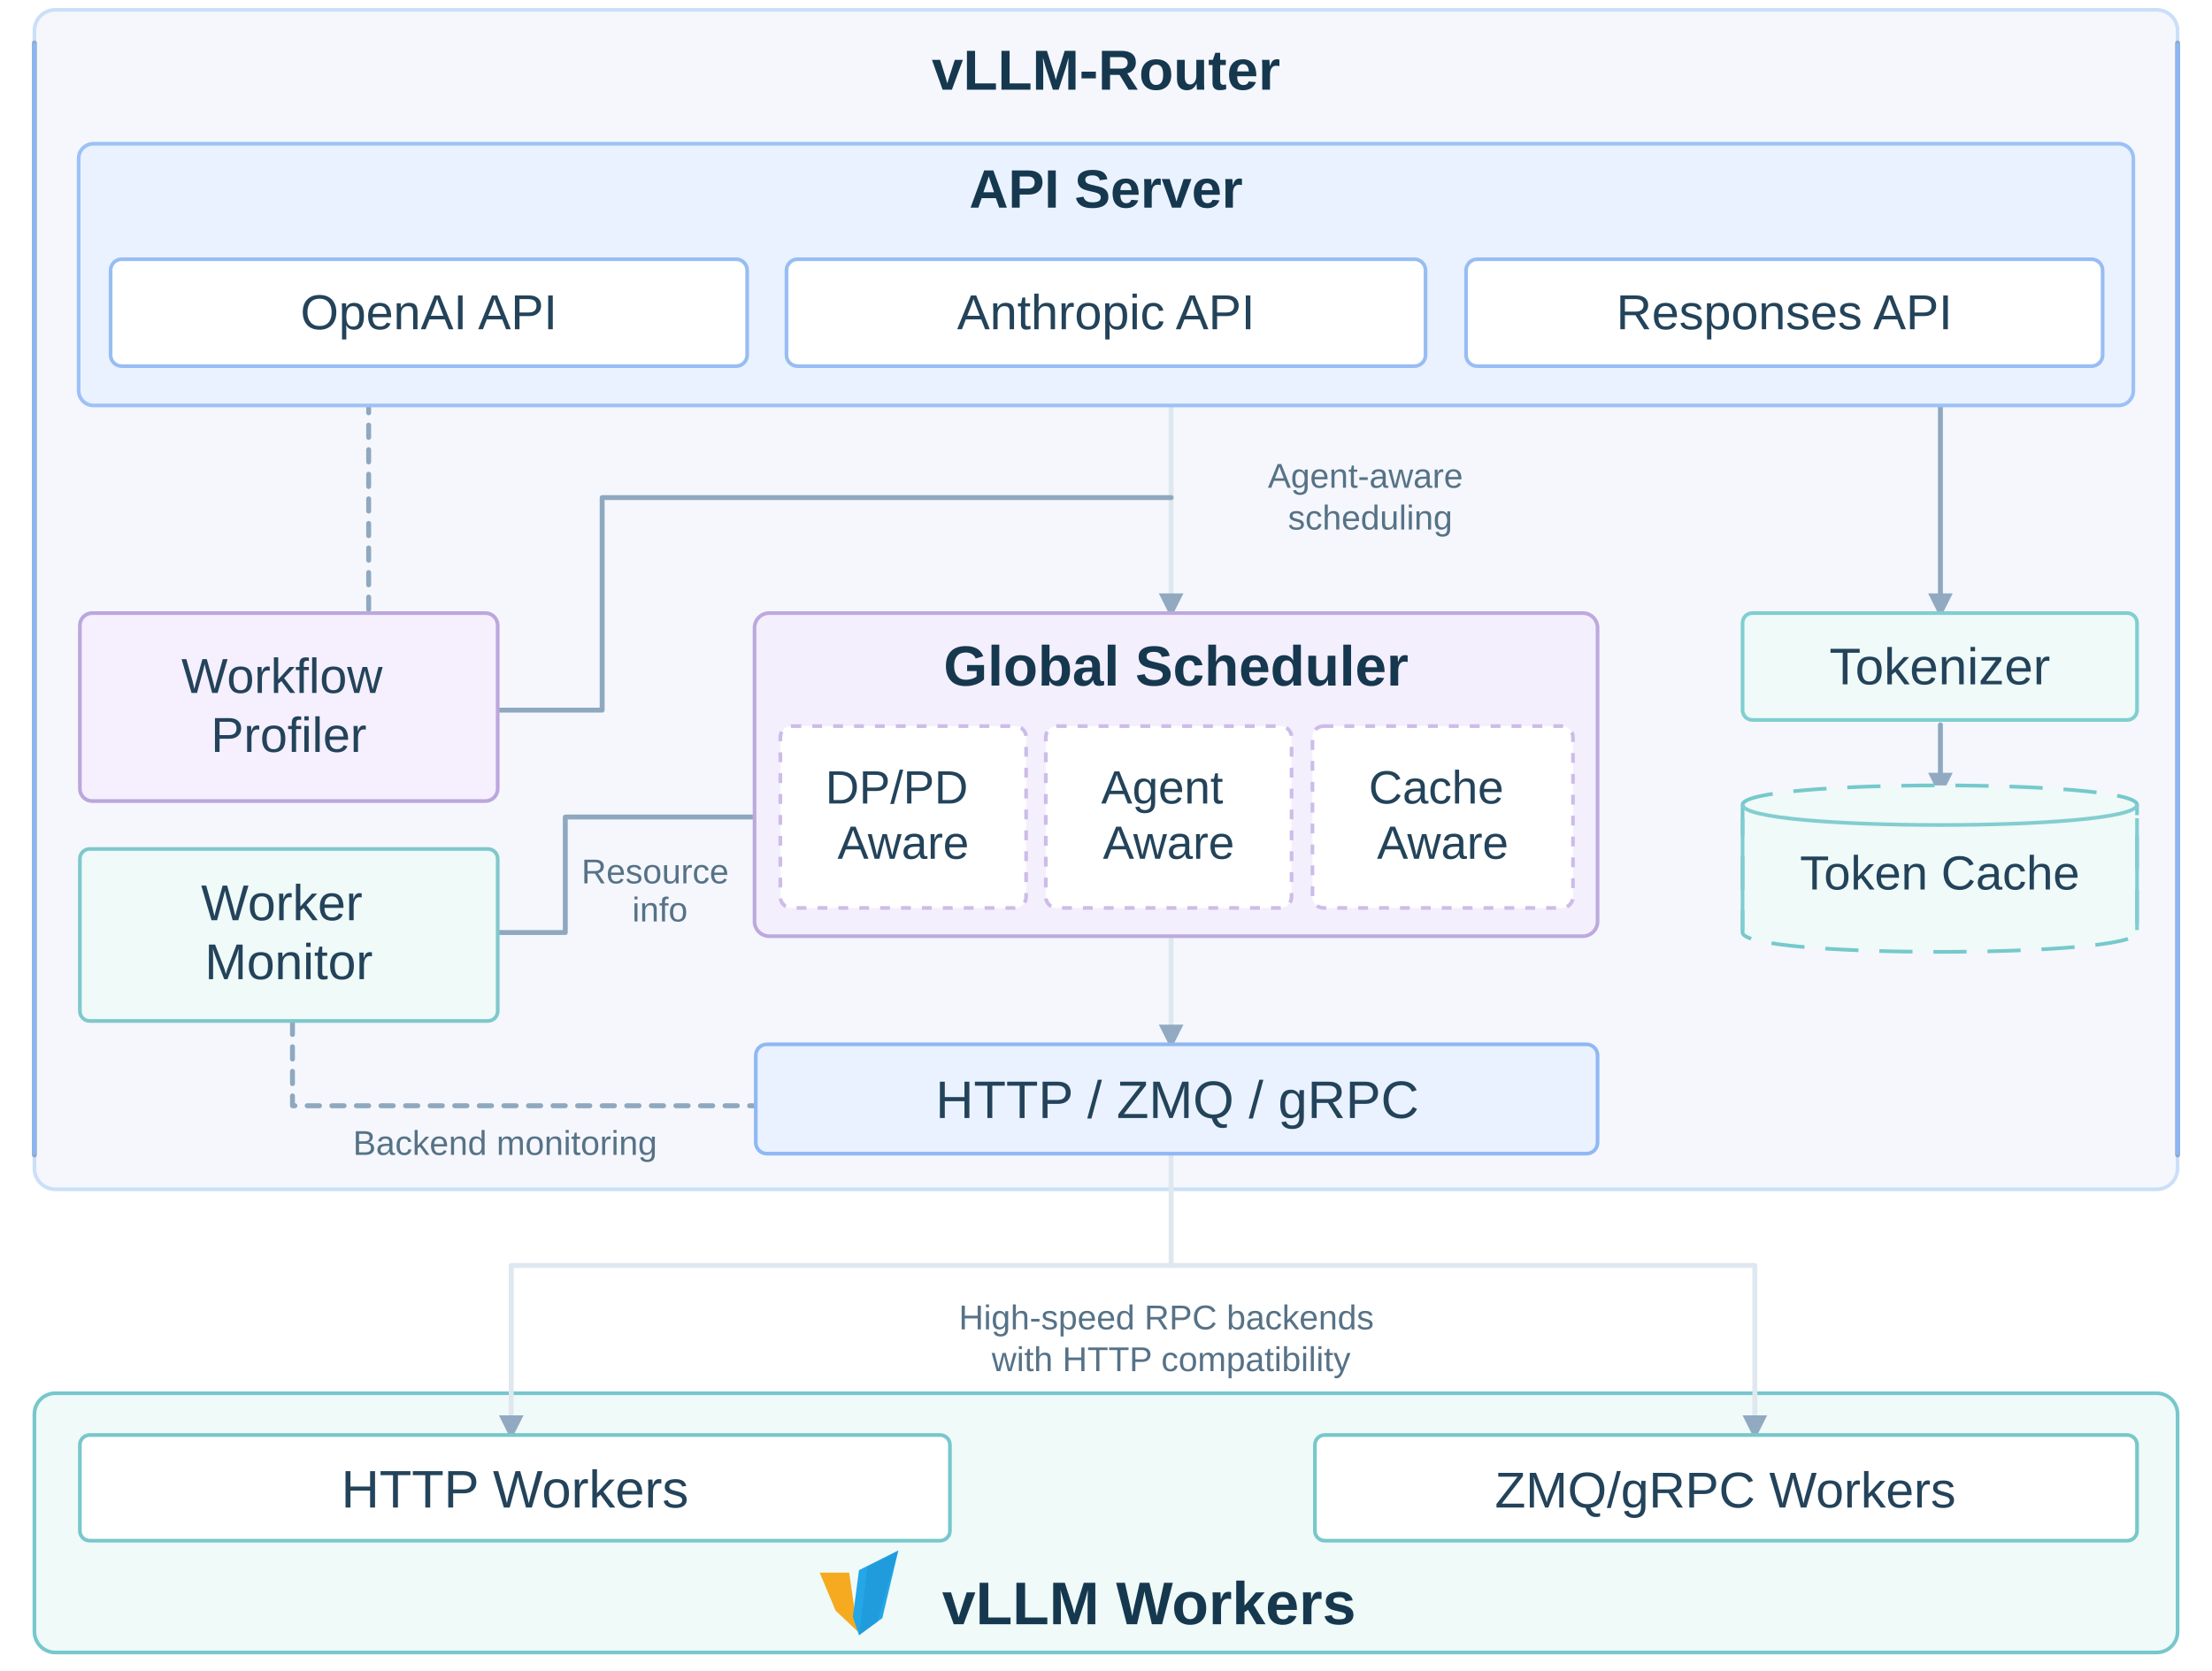
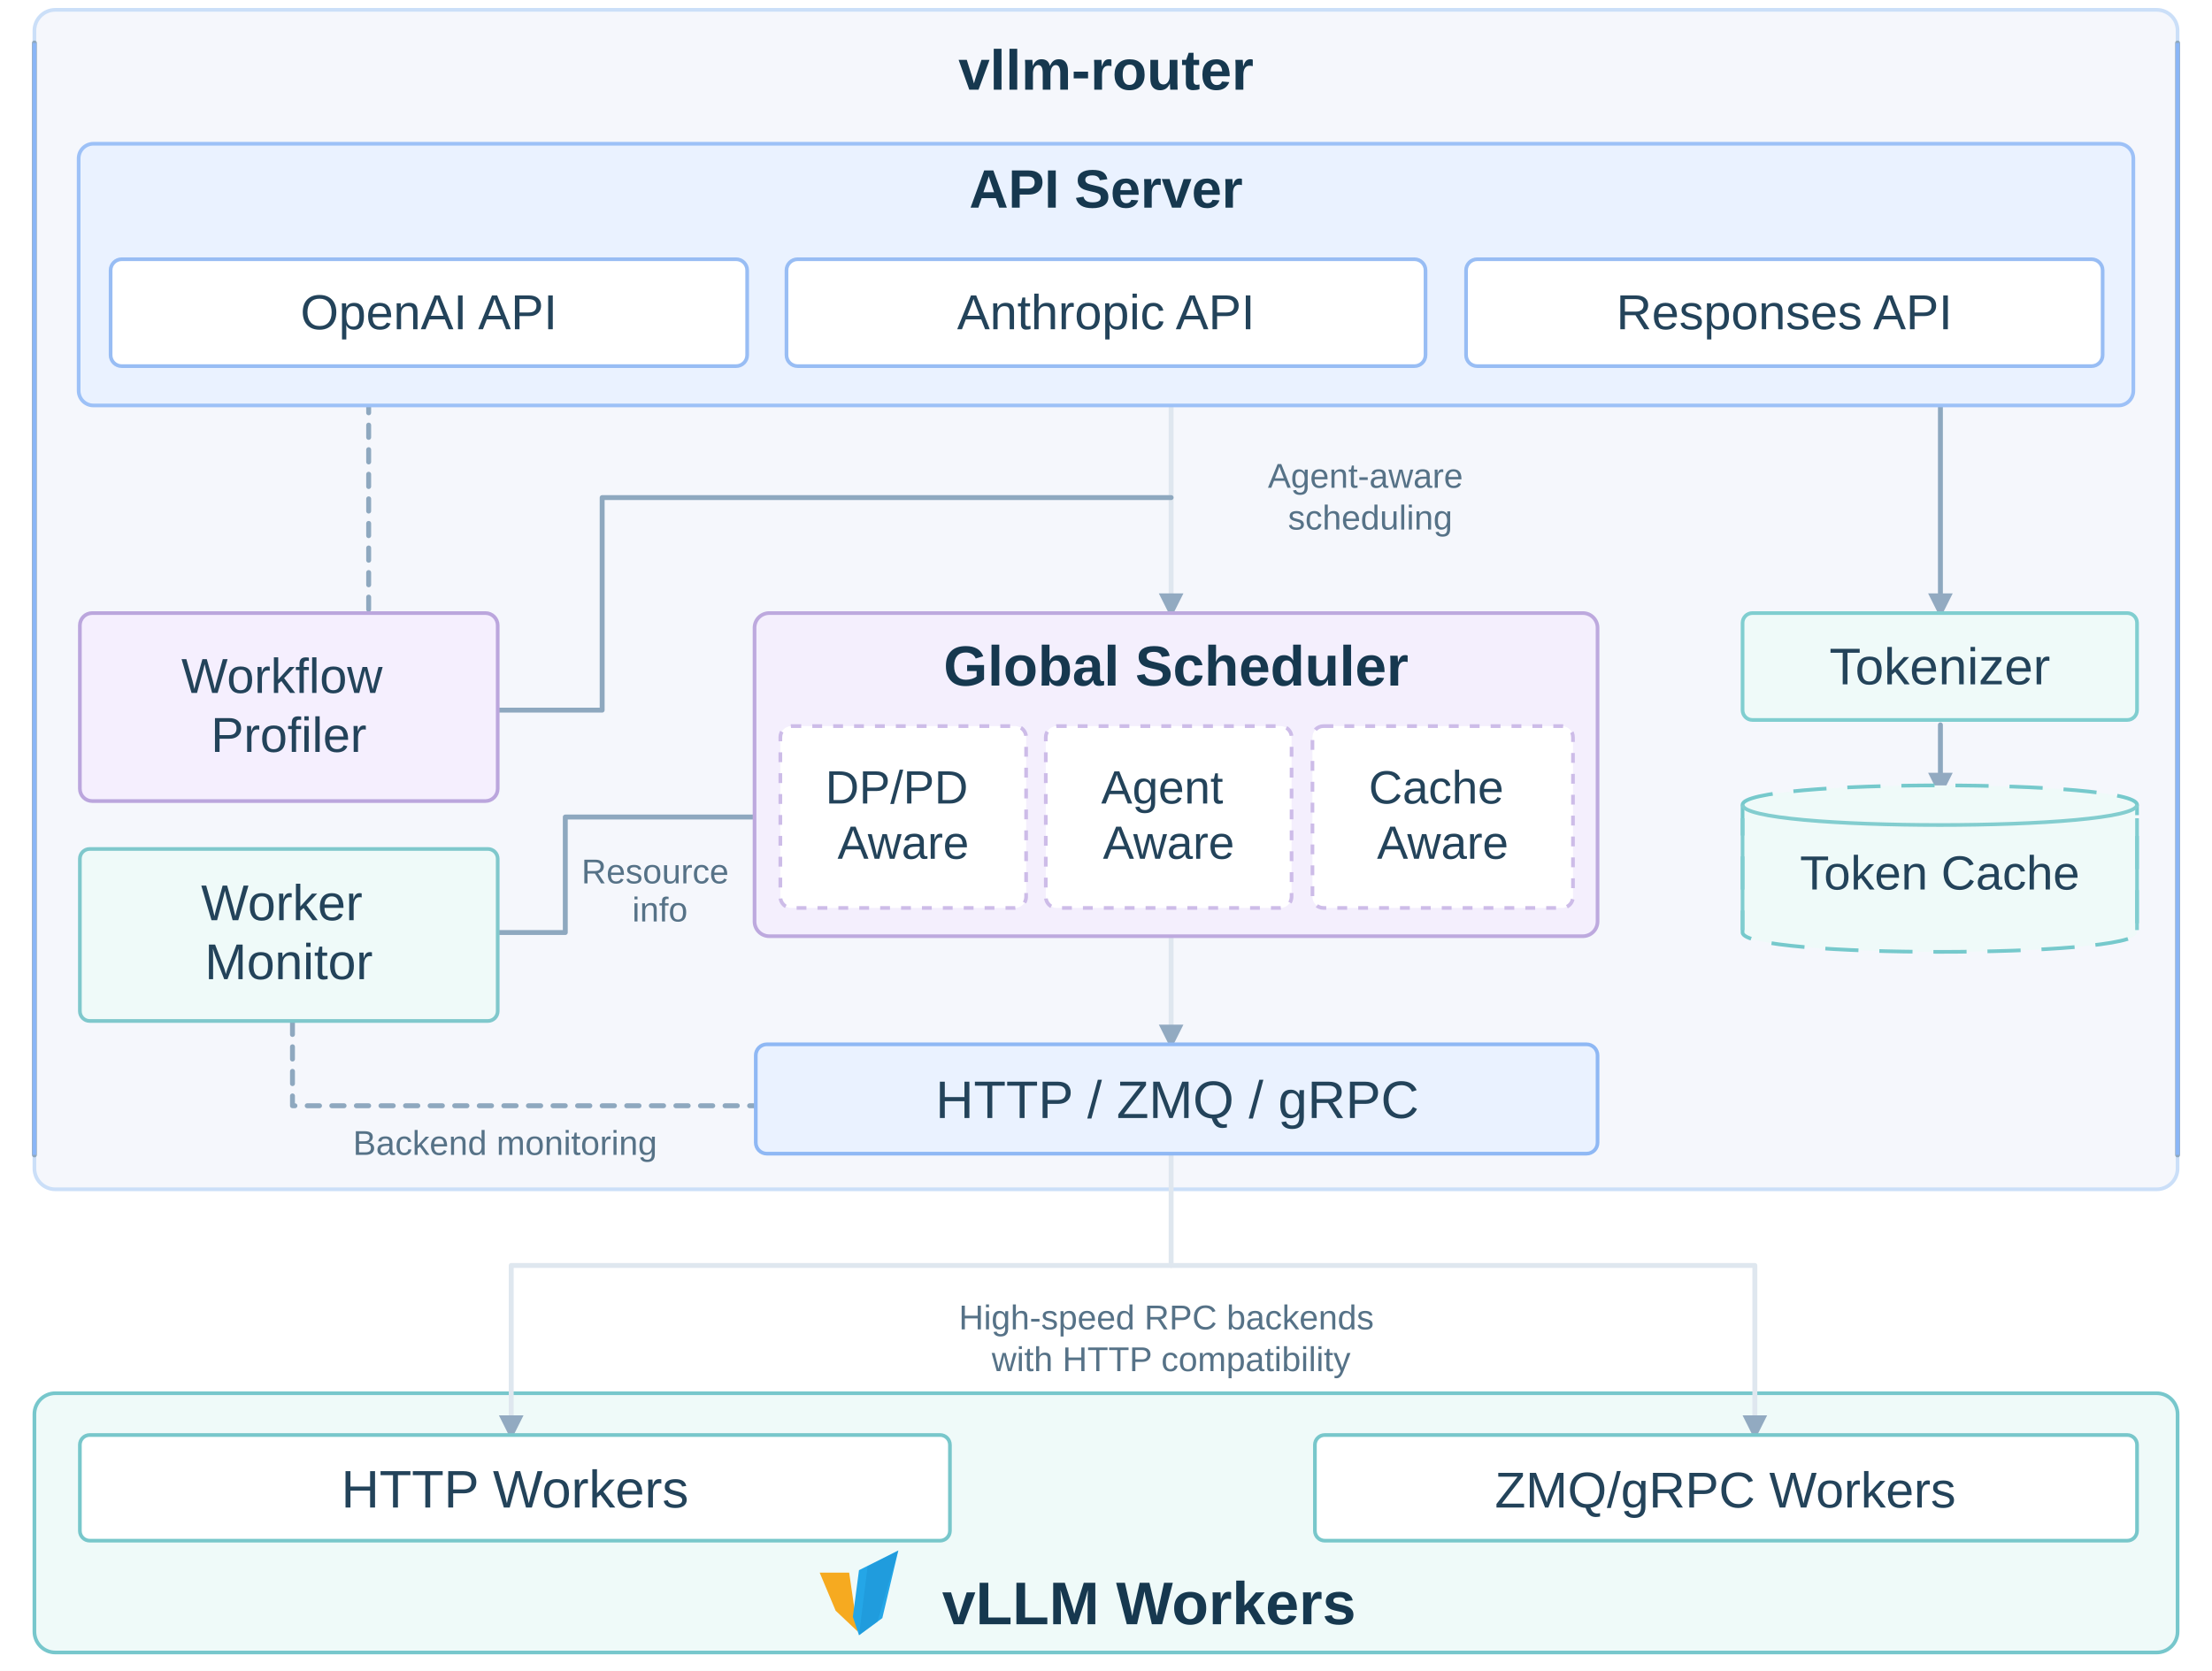
<svg xmlns="http://www.w3.org/2000/svg" width="1800" height="1360" viewBox="0 0 1800 1360" role="img" aria-labelledby="title desc">
  <defs>
    <marker id="arrow" markerWidth="5" markerHeight="5" refX="4" refY="2.5" orient="auto" markerUnits="strokeWidth">
      <path d="M0 0L5 2.5L0 5Z" fill="#92aac1" />
    </marker>
  </defs>
  <style>text{font-family:Arial,Helvetica,sans-serif;fill:#23435a;text-anchor:middle} .title{font-weight:700;fill:#16384f} .label{font-weight:500} .note{font-size:28px;fill:#567287} .line{fill:none;stroke:#8ea8bf;stroke-width:4;stroke-linecap:round;stroke-linejoin:round} .faint{stroke:#dfe7ef} .dash{stroke-dasharray:10 10}</style>
  <rect width="1800" height="1360" fill="#fff" />
  <rect x="28" y="8" width="1744" height="960" rx="17" fill="#f5f7fc" stroke="#cbdff8" stroke-width="3" />
  <path d="M28 35V940 M1772 35V940" class="line" />
  <path d="M28 35V940M1772 35V940" fill="none" stroke="#8ab6f7" stroke-width="3" />
  <rect x="28" y="1134" width="1744" height="211" rx="17" fill="#effaf9" stroke="#77c7cc" stroke-width="3" />
  <path d="M300 326V499" class="line dash" />
  <path d="M953 326V499" class="line faint" marker-end="url(#arrow)" />
  <path d="M404 578H490V405H953" class="line" />
  <path d="M404 759H460V665H615" class="line" />
  <path d="M1579 326V499" class="line" marker-end="url(#arrow)" />
  <path d="M1579 590V645" class="line" marker-end="url(#arrow)" />
  <path d="M953 762V850" class="line faint" marker-end="url(#arrow)" />
  <path d="M238 832V900H615" class="line dash" />
  <path d="M953 940V1030H416V1168" class="line faint" marker-end="url(#arrow)" />
  <path d="M953 1030H1428V1168" class="line faint" marker-end="url(#arrow)" />
  <text x="900" y="73" font-size="46" class="title" font-weight="700">
-     <tspan x="900" dy="0">vLLM-Router</tspan>
+     <tspan x="900" dy="0">vllm-router</tspan>
  </text>
  <rect x="64" y="117" width="1672" height="213" rx="12" fill="#eaf2ff" stroke="#9dc1f7" stroke-width="3" />
  <text x="900" y="169" font-size="44" class="title" font-weight="700">
    <tspan x="900" dy="0">API Server</tspan>
  </text>
  <rect x="90" y="211" width="518" height="87" rx="9" fill="#fff" stroke="#98bdf4" stroke-width="3" />
  <text x="349.0" y="268" font-size="40" class="label">
    <tspan x="349.0" dy="0">OpenAI API</tspan>
  </text>
  <rect x="640" y="211" width="520" height="87" rx="9" fill="#fff" stroke="#98bdf4" stroke-width="3" />
  <text x="900.0" y="268" font-size="40" class="label">
    <tspan x="900.0" dy="0">Anthropic API</tspan>
  </text>
  <rect x="1193" y="211" width="518" height="87" rx="9" fill="#fff" stroke="#98bdf4" stroke-width="3" />
  <text x="1452.0" y="268" font-size="40" class="label">
    <tspan x="1452.0" dy="0">Responses API</tspan>
  </text>
  <rect x="65" y="499" width="340" height="153" rx="10" fill="#f5effe" stroke="#bba6dd" stroke-width="3" />
  <text x="235" y="564" font-size="40" class="label">
    <tspan x="235" dy="0">Workflow</tspan>
    <tspan x="235" dy="48">Profiler</tspan>
  </text>
  <rect x="65" y="691" width="340" height="140" rx="8" fill="#effaf9" stroke="#7fc8cc" stroke-width="3" />
  <text x="235" y="749" font-size="41" class="label">
    <tspan x="235" dy="0">Worker</tspan>
    <tspan x="235" dy="48">Monitor</tspan>
  </text>
  <rect x="614" y="499" width="686" height="263" rx="12" fill="#f4effd" stroke="#bda9de" stroke-width="3" />
  <text x="957" y="558" font-size="46" class="title" font-weight="700">
    <tspan x="957" dy="0">Global Scheduler</tspan>
  </text>
  <rect x="635" y="591" width="200" height="148" rx="9" fill="#fff" stroke="#cdbce8" stroke-width="3" stroke-dasharray="8 9" />
  <text x="735.0" y="654" font-size="38" class="label">
    <tspan x="735.0" dy="0">DP/PD</tspan>
    <tspan x="735.0" dy="45">Aware</tspan>
  </text>
  <rect x="851" y="591" width="200" height="148" rx="9" fill="#fff" stroke="#cdbce8" stroke-width="3" stroke-dasharray="8 9" />
  <text x="951.0" y="654" font-size="38" class="label">
    <tspan x="951.0" dy="0">Agent</tspan>
    <tspan x="951.0" dy="45">Aware</tspan>
  </text>
  <rect x="1068" y="591" width="212" height="148" rx="9" fill="#fff" stroke="#cdbce8" stroke-width="3" stroke-dasharray="8 9" />
  <text x="1174.0" y="654" font-size="38" class="label">
    <tspan x="1174.0" dy="0">Cache</tspan>
    <tspan x="1174.0" dy="45">Aware</tspan>
  </text>
  <rect x="1418" y="499" width="321" height="87" rx="8" fill="#effaf9" stroke="#80ced0" stroke-width="3" />
  <text x="1578.5" y="557" font-size="42" class="label">
    <tspan x="1578.5" dy="0">Tokenizer</tspan>
  </text>
  <path d="M1418 655C1418 634 1739 634 1739 655V759C1739 780 1418 780 1418 759Z" fill="#effaf9" stroke="#76c9cc" stroke-width="3" stroke-dasharray="27 17" />
  <path d="M1418 655C1418 677 1739 677 1739 655" fill="none" stroke="#83cdcf" stroke-width="3" />
  <path d="M1418 666V757M1739 666V757" fill="none" stroke="#80cdd0" stroke-width="3" />
  <text x="1578.5" y="724" font-size="39" class="label">
    <tspan x="1578.5" dy="0">Token Cache</tspan>
  </text>
  <rect x="615" y="850" width="685" height="89" rx="9" fill="#eaf2ff" stroke="#8fb8f4" stroke-width="3" />
  <text x="958" y="910" font-size="43" class="label">
    <tspan x="958" dy="0">HTTP / ZMQ / gRPC</tspan>
  </text>
  <text x="1115" y="397" font-size="28" class="note">
    <tspan x="1115" dy="0">Agent-aware</tspan>
    <tspan x="1115" dy="34">scheduling</tspan>
  </text>
  <text x="537" y="719" font-size="27" class="note">
    <tspan x="537" dy="0">Resource</tspan>
    <tspan x="537" dy="31">info</tspan>
  </text>
  <text x="411" y="940" font-size="28" class="note">
    <tspan x="411" dy="0">Backend monitoring</tspan>
  </text>
  <text x="953" y="1082" font-size="29" class="note">
    <tspan x="953" dy="0">High-speed RPC backends</tspan>
    <tspan x="953" dy="34">with HTTP compatibility</tspan>
  </text>
  <rect x="65" y="1168" width="708" height="86" rx="8" fill="#fff" stroke="#78c7cb" stroke-width="3" />
  <text x="419" y="1227" font-size="43" class="label">
    <tspan x="419" dy="0">HTTP Workers</tspan>
  </text>
  <rect x="1070" y="1168" width="669" height="86" rx="8" fill="#fff" stroke="#78c7cb" stroke-width="3" />
  <text x="1404" y="1227" font-size="41" class="label">
    <tspan x="1404" dy="0">ZMQ/gRPC Workers</tspan>
  </text>
  <path d="M667 1280L691 1280L698 1328L680 1311Z" fill="#f6aa20" />
  <path d="M699 1278L731 1262L718 1317L699 1331L694 1316Z" fill="#24a6e7" />
  <path d="M706 1275L731 1262L714 1320L699 1331Z" fill="#188dcc" opacity=".4" />
  <text x="935" y="1322" font-size="49" class="title" font-weight="700">
    <tspan x="935" dy="0">vLLM Workers</tspan>
  </text>
</svg>
